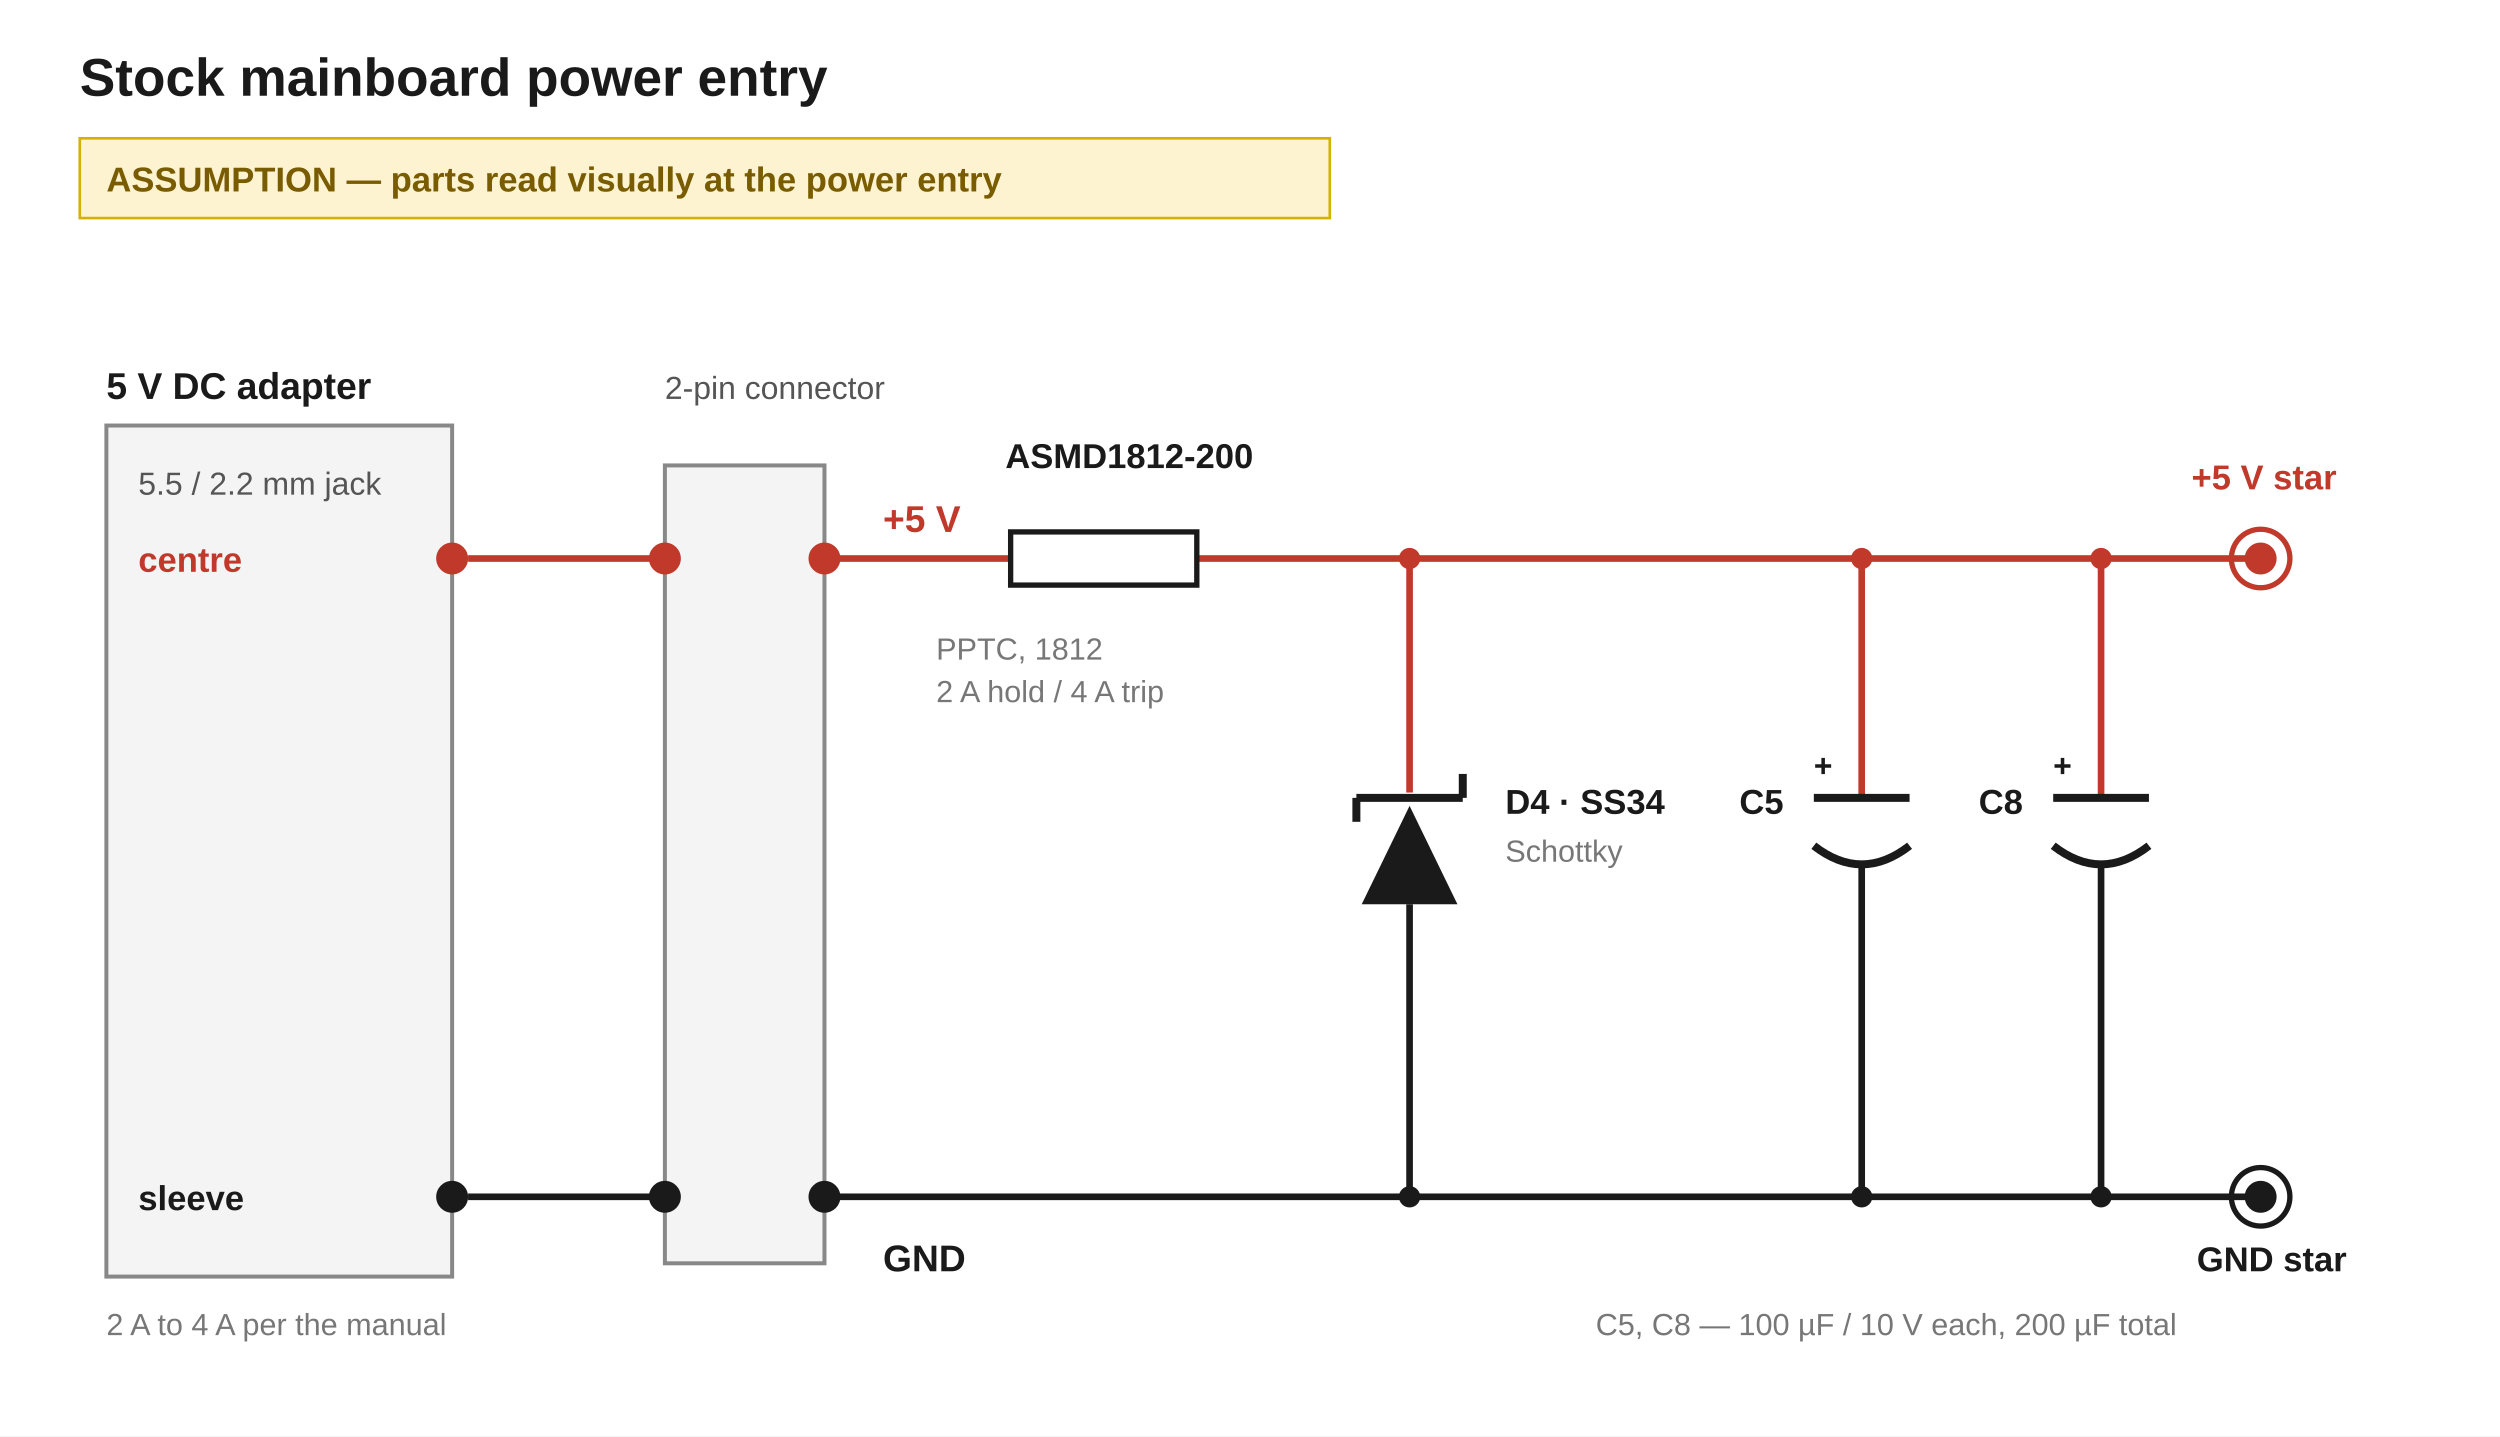
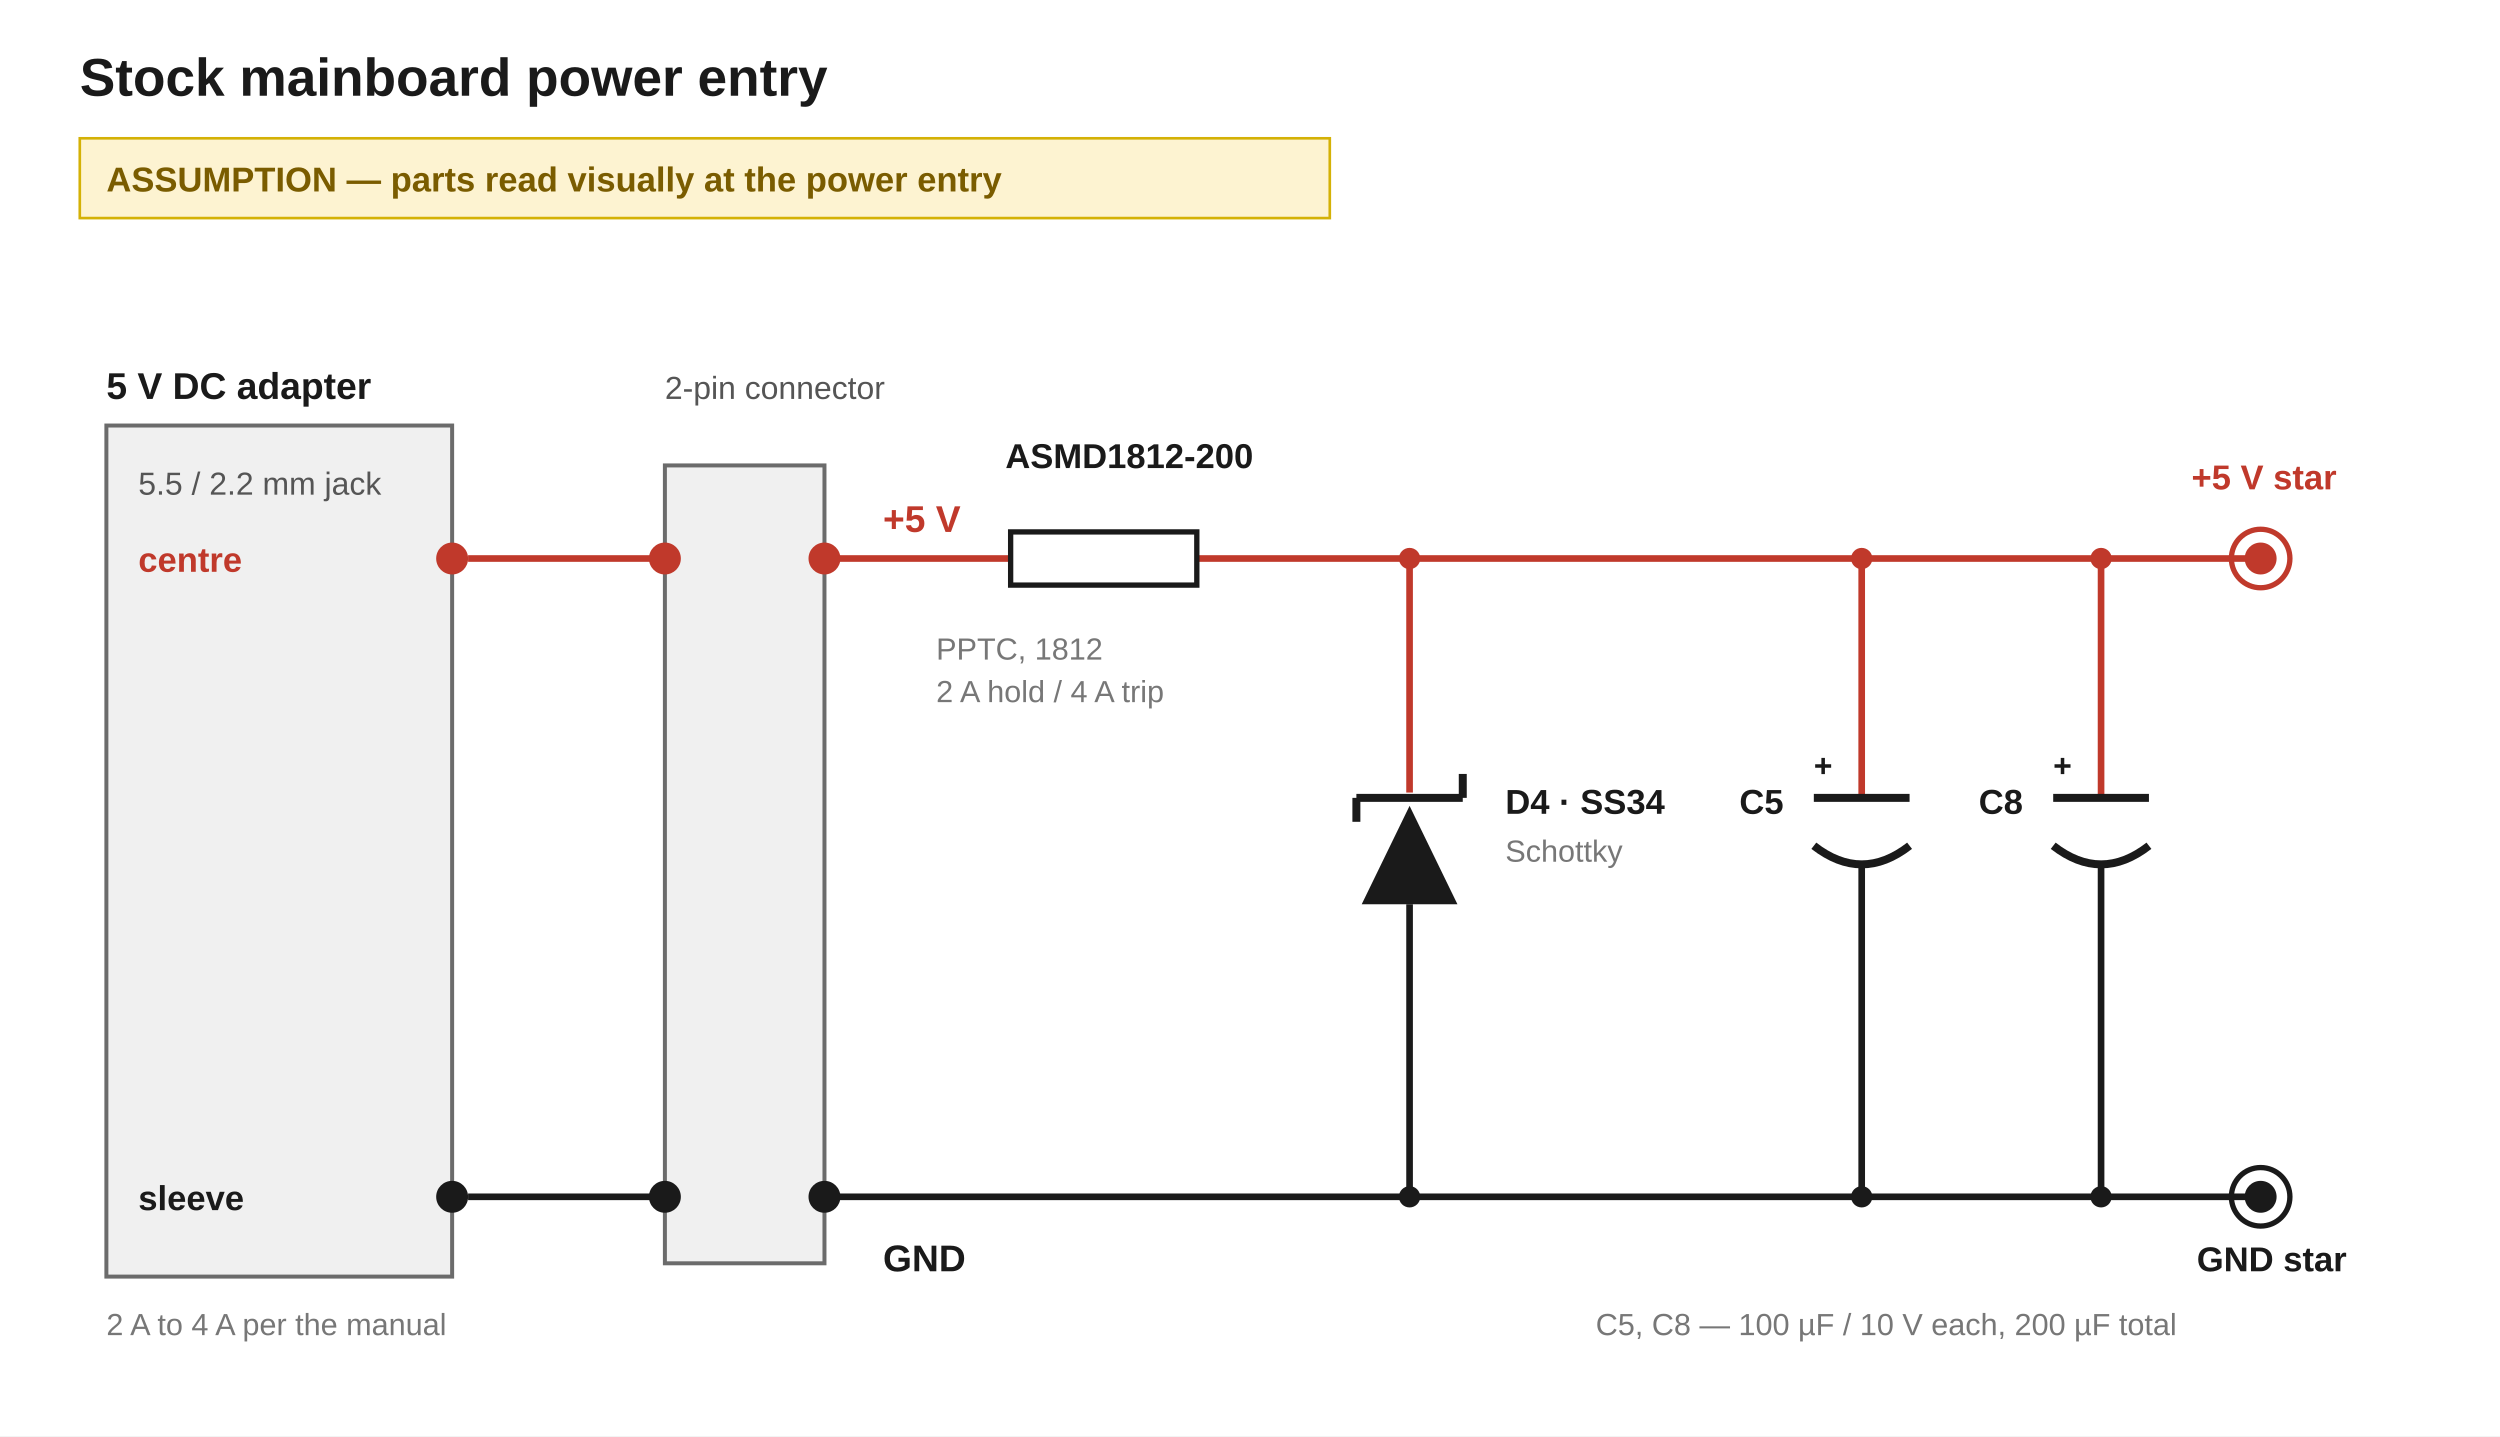
<svg xmlns="http://www.w3.org/2000/svg" viewBox="0 0 940 540" font-family="Segoe UI, Arial, sans-serif">
  <rect x="0" y="0" width="940" height="540" fill="#ffffff" />
  <text x="30" y="36" font-size="20" font-weight="700" fill="#1a1a1a">Stock mainboard power entry</text>
  <rect x="30" y="52" width="470" height="30" fill="#fdf3d1" stroke="#d4b106" />
  <text x="40" y="72" font-size="13" font-weight="700" fill="#7a5c00">ASSUMPTION — parts read visually at the power entry</text>
  <text x="40" y="150" font-size="14" font-weight="700" fill="#1a1a1a">5 V DC adapter</text>
-   <rect x="40" y="160" width="130" height="320" fill="#f4f4f4" stroke="#888" stroke-width="1.5" />
+   <rect x="40" y="160" width="130" height="320" fill="#f0f0f0" stroke="#6b6b6b" stroke-width="1.5" />
  <text x="52" y="186" font-size="12" fill="#555">5.5 / 2.2 mm jack</text>
  <circle cx="170" cy="210" r="6" fill="#c0392b" />
  <text x="52" y="215" font-size="13" font-weight="700" fill="#c0392b">centre</text>
  <circle cx="170" cy="450" r="6" fill="#1a1a1a" />
  <text x="52" y="455" font-size="13" font-weight="700" fill="#1a1a1a">sleeve</text>
  <text x="40" y="502" font-size="11.5" fill="#777">2 A to 4 A per the manual</text>
  <text x="250" y="150" font-size="12" fill="#555">2-pin connector</text>
-   <rect x="250" y="175" width="60" height="300" fill="#f4f4f4" stroke="#888" stroke-width="1.5" />
+   <rect x="250" y="175" width="60" height="300" fill="#f0f0f0" stroke="#6b6b6b" stroke-width="1.5" />
  <circle cx="250" cy="210" r="6" fill="#c0392b" />
  <circle cx="310" cy="210" r="6" fill="#c0392b" />
  <circle cx="250" cy="450" r="6" fill="#1a1a1a" />
  <circle cx="310" cy="450" r="6" fill="#1a1a1a" />
  <line x1="176" y1="210" x2="250" y2="210" stroke="#c0392b" stroke-width="2.5" />
  <line x1="176" y1="450" x2="250" y2="450" stroke="#1a1a1a" stroke-width="2.5" />
  <line x1="310" y1="210" x2="380" y2="210" stroke="#c0392b" stroke-width="2.5" />
  <line x1="310" y1="450" x2="850" y2="450" stroke="#1a1a1a" stroke-width="2.5" />
  <line x1="450" y1="210" x2="850" y2="210" stroke="#c0392b" stroke-width="2.5" />
  <text x="332" y="200" font-size="14" font-weight="700" fill="#c0392b">+5 V</text>
  <text x="332" y="478" font-size="14" font-weight="700" fill="#1a1a1a">GND</text>
  <rect x="380" y="200" width="70" height="20" fill="#fff" stroke="#1a1a1a" stroke-width="2" />
  <text x="378" y="176" font-size="13" font-weight="700" fill="#1a1a1a">ASMD1812-200</text>
  <text x="352" y="248" font-size="11.5" fill="#777">PPTC, 1812</text>
  <text x="352" y="264" font-size="11.5" fill="#777">2 A hold / 4 A trip</text>
  <circle cx="530" cy="210" r="4" fill="#c0392b" />
  <line x1="530" y1="210" x2="530" y2="298" stroke="#c0392b" stroke-width="2.5" />
  <line x1="510" y1="300" x2="550" y2="300" stroke="#1a1a1a" stroke-width="3" />
  <line x1="510" y1="300" x2="510" y2="309" stroke="#1a1a1a" stroke-width="3" />
  <line x1="550" y1="300" x2="550" y2="291" stroke="#1a1a1a" stroke-width="3" />
  <polygon points="512,340 548,340 530,303" fill="#1a1a1a" />
  <line x1="530" y1="340" x2="530" y2="450" stroke="#1a1a1a" stroke-width="2.5" />
  <circle cx="530" cy="450" r="4" fill="#1a1a1a" />
  <text x="566" y="306" font-size="13" font-weight="700" fill="#1a1a1a">D4 · SS34</text>
  <text x="566" y="324" font-size="11.5" fill="#777">Schottky</text>
  <circle cx="700" cy="210" r="4" fill="#c0392b" />
  <line x1="700" y1="210" x2="700" y2="300" stroke="#c0392b" stroke-width="2.5" />
  <line x1="682" y1="300" x2="718" y2="300" stroke="#1a1a1a" stroke-width="3" />
  <path d="M 682 318 Q 700 332 718 318" fill="none" stroke="#1a1a1a" stroke-width="3" />
  <line x1="700" y1="325" x2="700" y2="450" stroke="#1a1a1a" stroke-width="2.5" />
  <circle cx="700" cy="450" r="4" fill="#1a1a1a" />
  <text x="682" y="292" font-size="12" font-weight="700" fill="#1a1a1a">+</text>
  <text x="654" y="306" font-size="13" font-weight="700" fill="#1a1a1a">C5</text>
  <circle cx="790" cy="210" r="4" fill="#c0392b" />
  <line x1="790" y1="210" x2="790" y2="300" stroke="#c0392b" stroke-width="2.5" />
  <line x1="772" y1="300" x2="808" y2="300" stroke="#1a1a1a" stroke-width="3" />
  <path d="M 772 318 Q 790 332 808 318" fill="none" stroke="#1a1a1a" stroke-width="3" />
  <line x1="790" y1="325" x2="790" y2="450" stroke="#1a1a1a" stroke-width="2.5" />
  <circle cx="790" cy="450" r="4" fill="#1a1a1a" />
  <text x="772" y="292" font-size="12" font-weight="700" fill="#1a1a1a">+</text>
  <text x="744" y="306" font-size="13" font-weight="700" fill="#1a1a1a">C8</text>
  <text x="600" y="502" font-size="11.5" fill="#777">C5, C8 — 100 µF / 10 V each, 200 µF total</text>
  <circle cx="850" cy="210" r="6" fill="#c0392b" />
  <circle cx="850" cy="210" r="11" fill="none" stroke="#c0392b" stroke-width="2" />
  <text x="824" y="184" font-size="13" font-weight="700" fill="#c0392b">+5 V star</text>
  <circle cx="850" cy="450" r="6" fill="#1a1a1a" />
  <circle cx="850" cy="450" r="11" fill="none" stroke="#1a1a1a" stroke-width="2" />
  <text x="826" y="478" font-size="13" font-weight="700" fill="#1a1a1a">GND star</text>
</svg>
